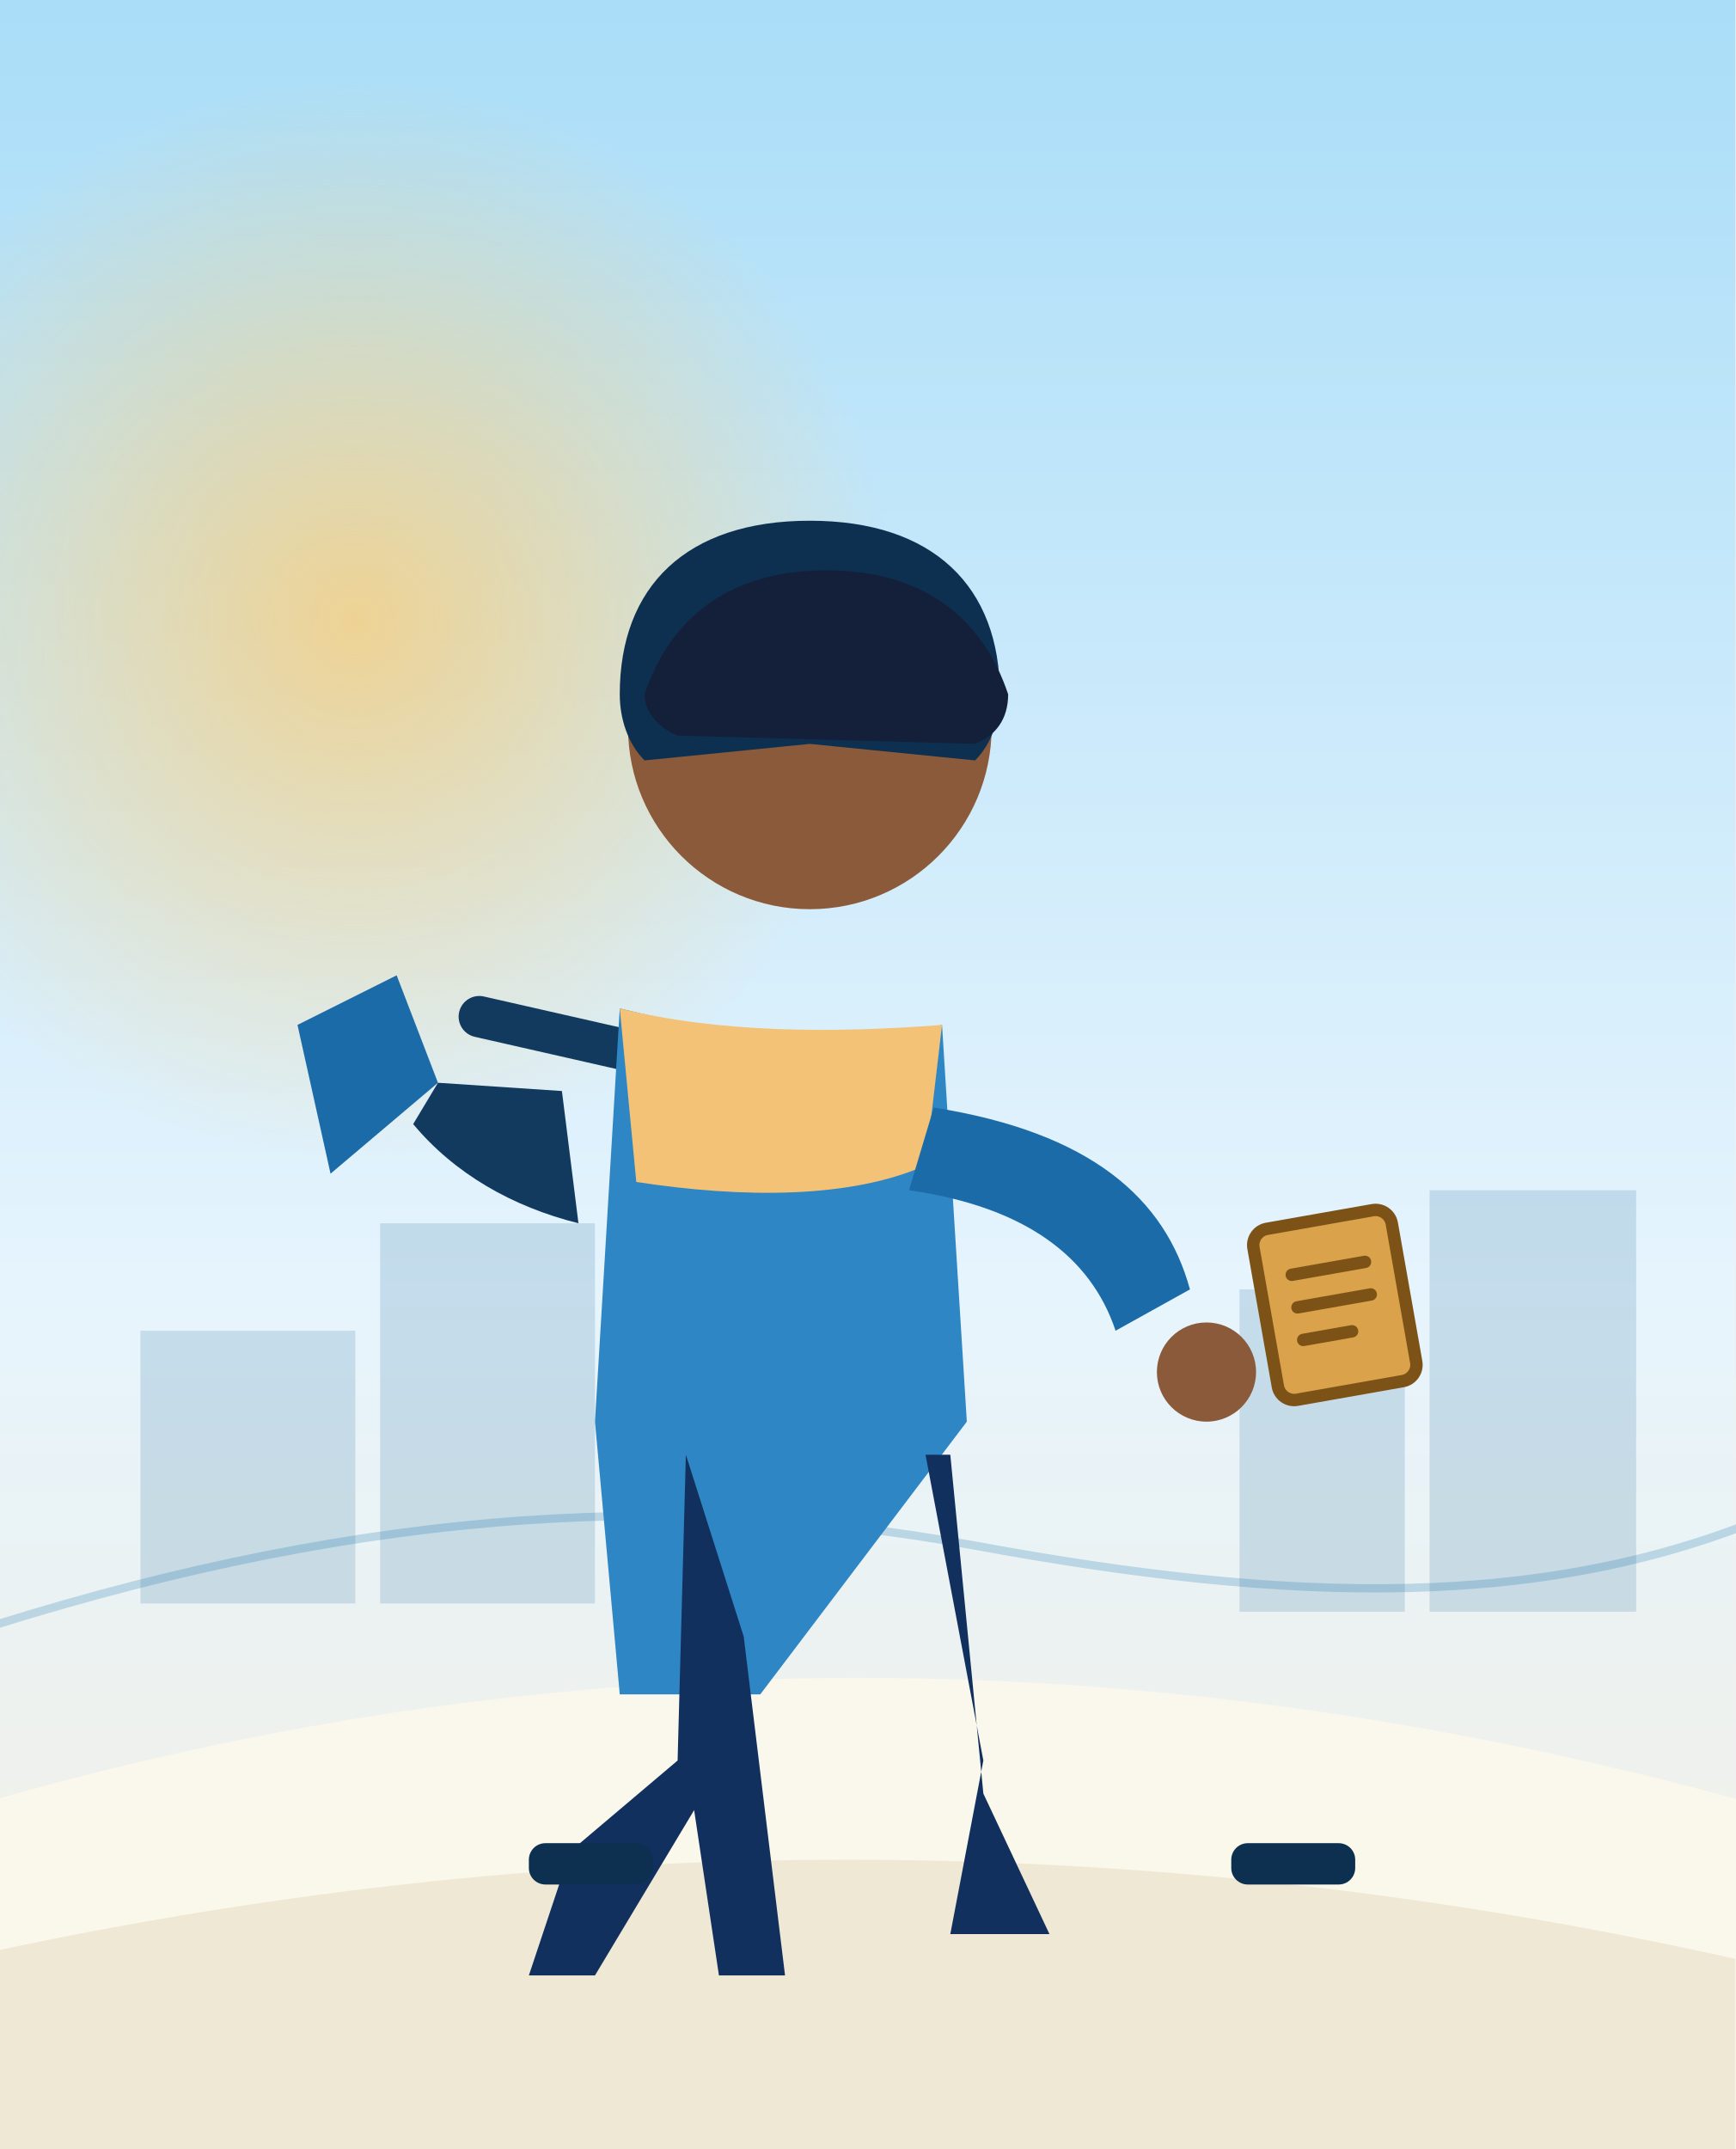
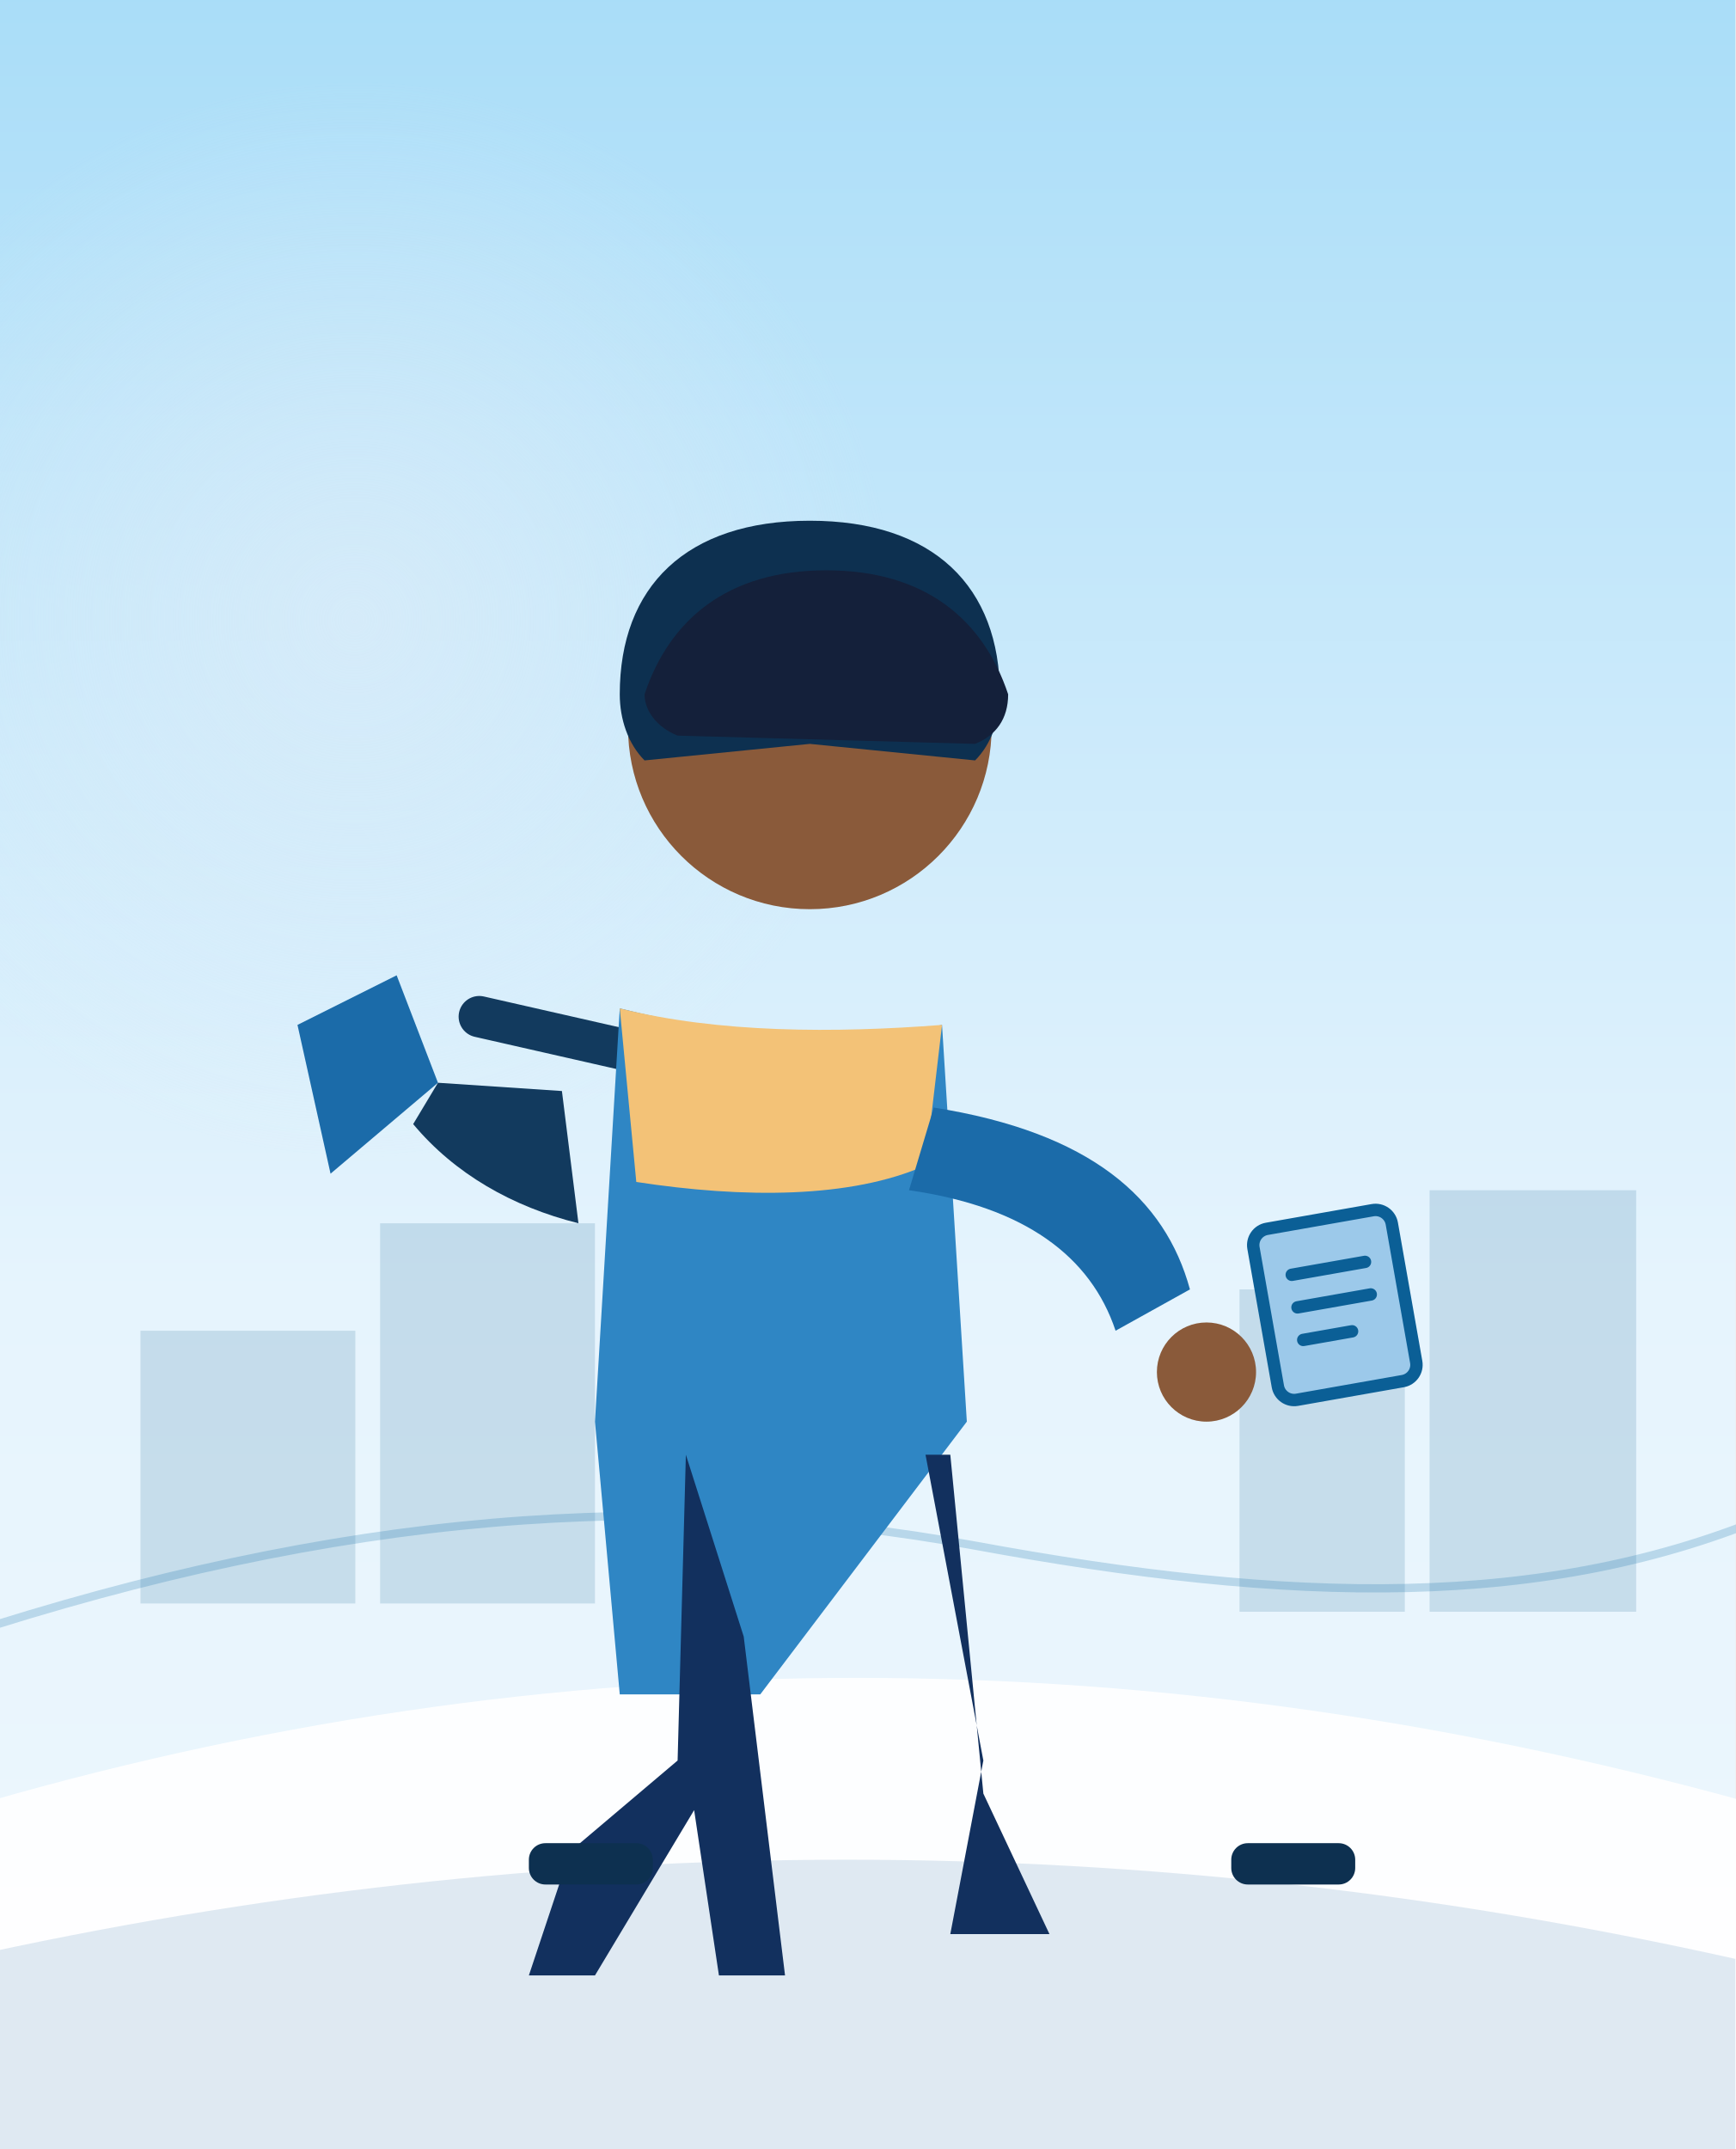
<svg xmlns="http://www.w3.org/2000/svg" viewBox="0 0 420 520" role="img" aria-labelledby="t">
  <defs>
    <linearGradient id="sk" x1="0" y1="0" x2="0" y2="1">
      <stop offset="0" stop-color="#a9ddf8" />
      <stop offset=".6" stop-color="#e6f4fd" />
-       <stop offset="1" stop-color="#f5efe0" />
+       <stop offset="1" stop-color="#eef7fd" />
    </linearGradient>
    <radialGradient id="glow" cx=".5" cy=".5" r=".5">
-       <stop offset="0" stop-color="#f8cd7a" stop-opacity=".8" />
-       <stop offset="1" stop-color="#f8cd7a" stop-opacity="0" />
+       <stop offset="0" stop-color="#d9ecf9" stop-opacity=".8" />
+       <stop offset="1" stop-color="#d9ecf9" stop-opacity="0" />
    </radialGradient>
  </defs>
  <rect width="420" height="520" fill="url(#sk)" />
  <circle cx="86" cy="150" r="130" fill="url(#glow)" />
-   <path d="M-10 438q215-64 440 0v82H-10z" fill="#fbf8ec" opacity=".92" />
-   <path d="M-10 474q215-48 430 0v84H-10z" fill="#efe8d4" />
+   <path d="M-10 438q215-64 440 0v82H-10z" fill="#ffffff" opacity=".92" />
+   <path d="M-10 474q215-48 430 0v84H-10z" fill="#dfe9f2" />
  <g fill="#0d5b8c" opacity=".16">
    <rect x="34" y="322" width="52" height="66" />
    <rect x="92" y="296" width="52" height="92" />
    <rect x="300" y="312" width="40" height="78" />
    <rect x="346" y="288" width="50" height="102" />
  </g>
  <path d="M-10 396c92-30 170-36 246-22s138 16 194-8" fill="none" stroke="#0d6fa8" stroke-width="2" opacity=".22" />
  <g>
    <path d="M140 296c-16-4-30-12-40-24l6-10 30 2z" fill="#123a5e" />
    <path d="M96 236l10 26-26 22-8-36z" fill="#1b6ba9" />
    <path d="M116 246l44 10" stroke="#123a5e" stroke-width="10" stroke-linecap="round" />
    <path d="M150 244c24 6 52 10 78 4l6 96-50 66h-34l-6-66z" fill="#2f86c4" />
    <path d="M150 244c24 6 52 6 78 4l-4 34c-18 8-44 8-70 4z" fill="#f3c277" />
    <circle cx="196" cy="176" r="44" fill="#8a5a3a" />
    <path d="M196 126c-30 0-46 16-46 42 0 6 2 12 6 16l40-4 40 4c4-4 6-10 6-16 0-26-16-42-46-42z" fill="#0d3050" />
    <path d="M156 168c6-18 20-30 44-30s38 12 44 30c0 6-3 10-8 12l-72-2c-5-2-8-6-8-10z" fill="#14203a" />
    <path d="M226 268c38 6 56 22 62 44l-18 10c-6-18-22-30-50-34" fill="#1b6ba9" />
    <circle cx="292" cy="332" r="12" fill="#8a5a3a" />
    <path d="M166 352l-2 74-26 22-10 30h16l24-40 6 40h16l-10-82z" fill="#12305e" />
    <path d="M224 352l14 74-8 42h24l-16-34-8-82z" fill="#12305e" />
    <g fill="#0d3050">
      <rect x="128" y="446" width="30" height="10" rx="4" />
      <rect x="298" y="446" width="30" height="10" rx="4" />
    </g>
    <g transform="rotate(-10 316 316)">
-       <rect x="306" y="296" width="34" height="42" rx="4" fill="#d9a24b" />
-       <rect x="306" y="296" width="34" height="42" rx="4" fill="none" stroke="#7c5217" stroke-width="3" />
-       <path d="M314 308h18M314 316h18M314 324h12" stroke="#7c5217" stroke-width="3" stroke-linecap="round" />
+       <rect x="306" y="296" width="34" height="42" rx="4" fill="#9cc9ea" />
+       <rect x="306" y="296" width="34" height="42" rx="4" fill="none" stroke="#0b5f96" stroke-width="3" />
+       <path d="M314 308h18M314 316h18M314 324h12" stroke="#0b5f96" stroke-width="3" stroke-linecap="round" />
    </g>
  </g>
</svg>
